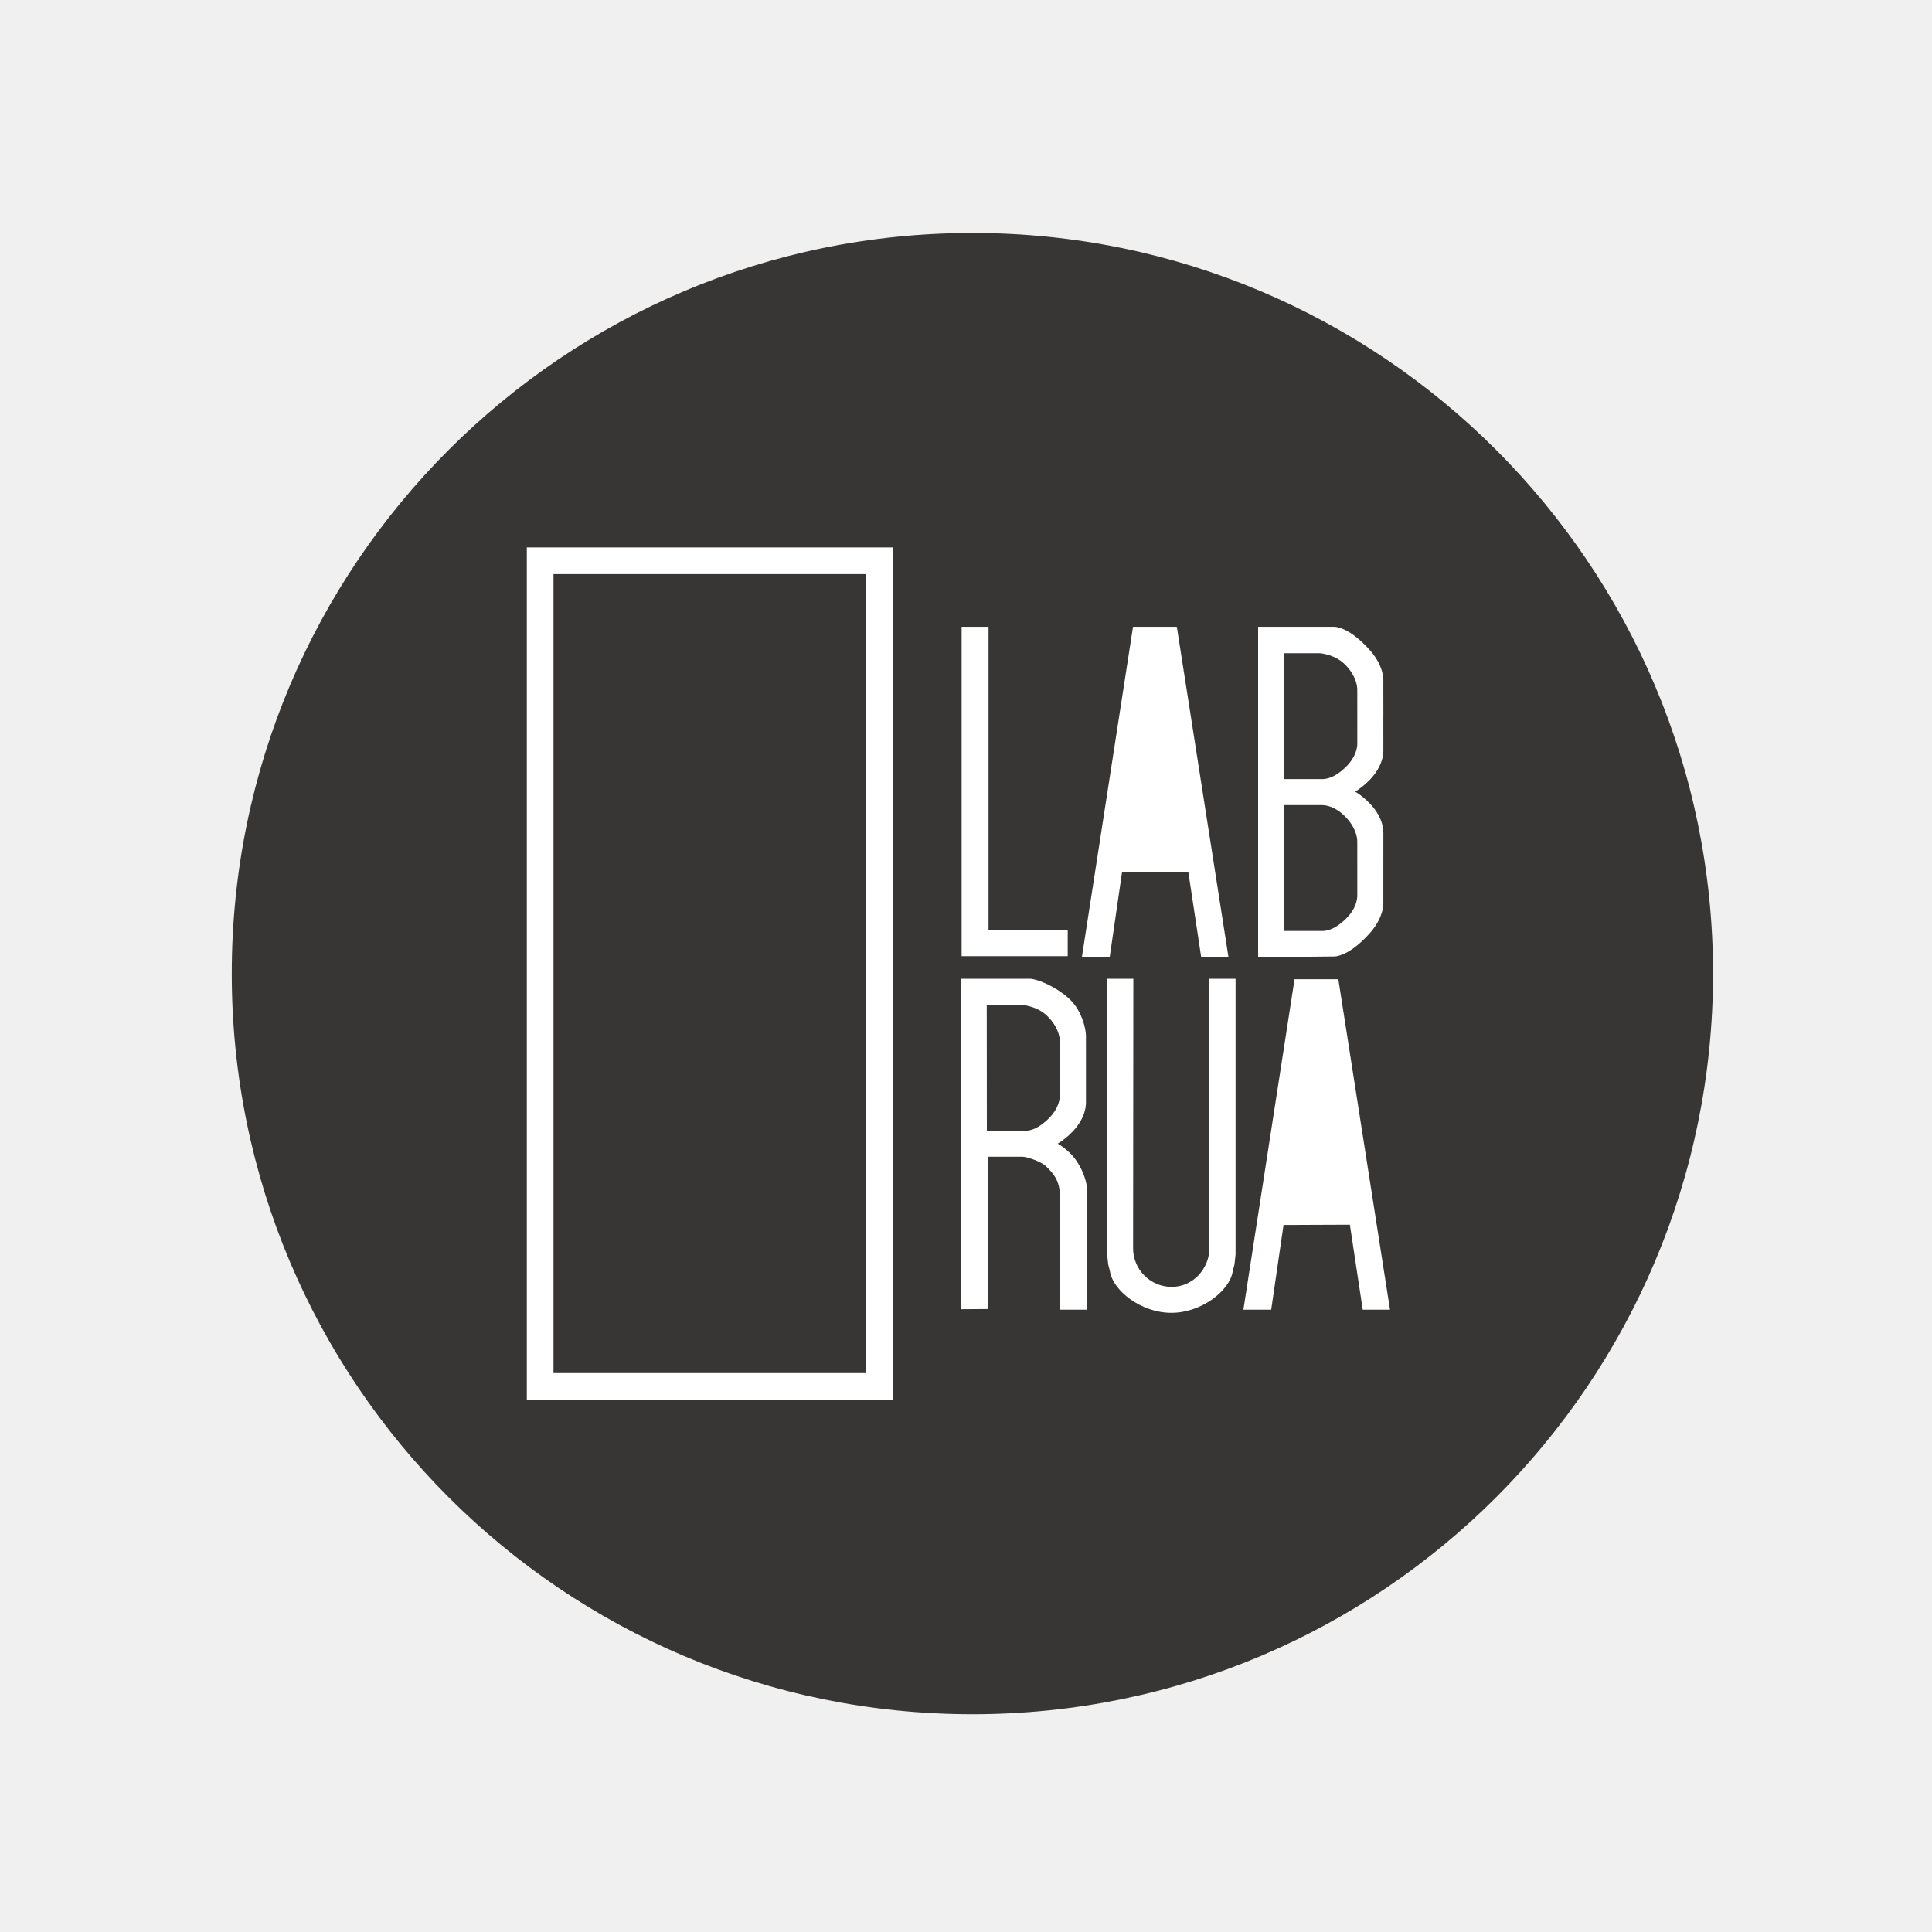
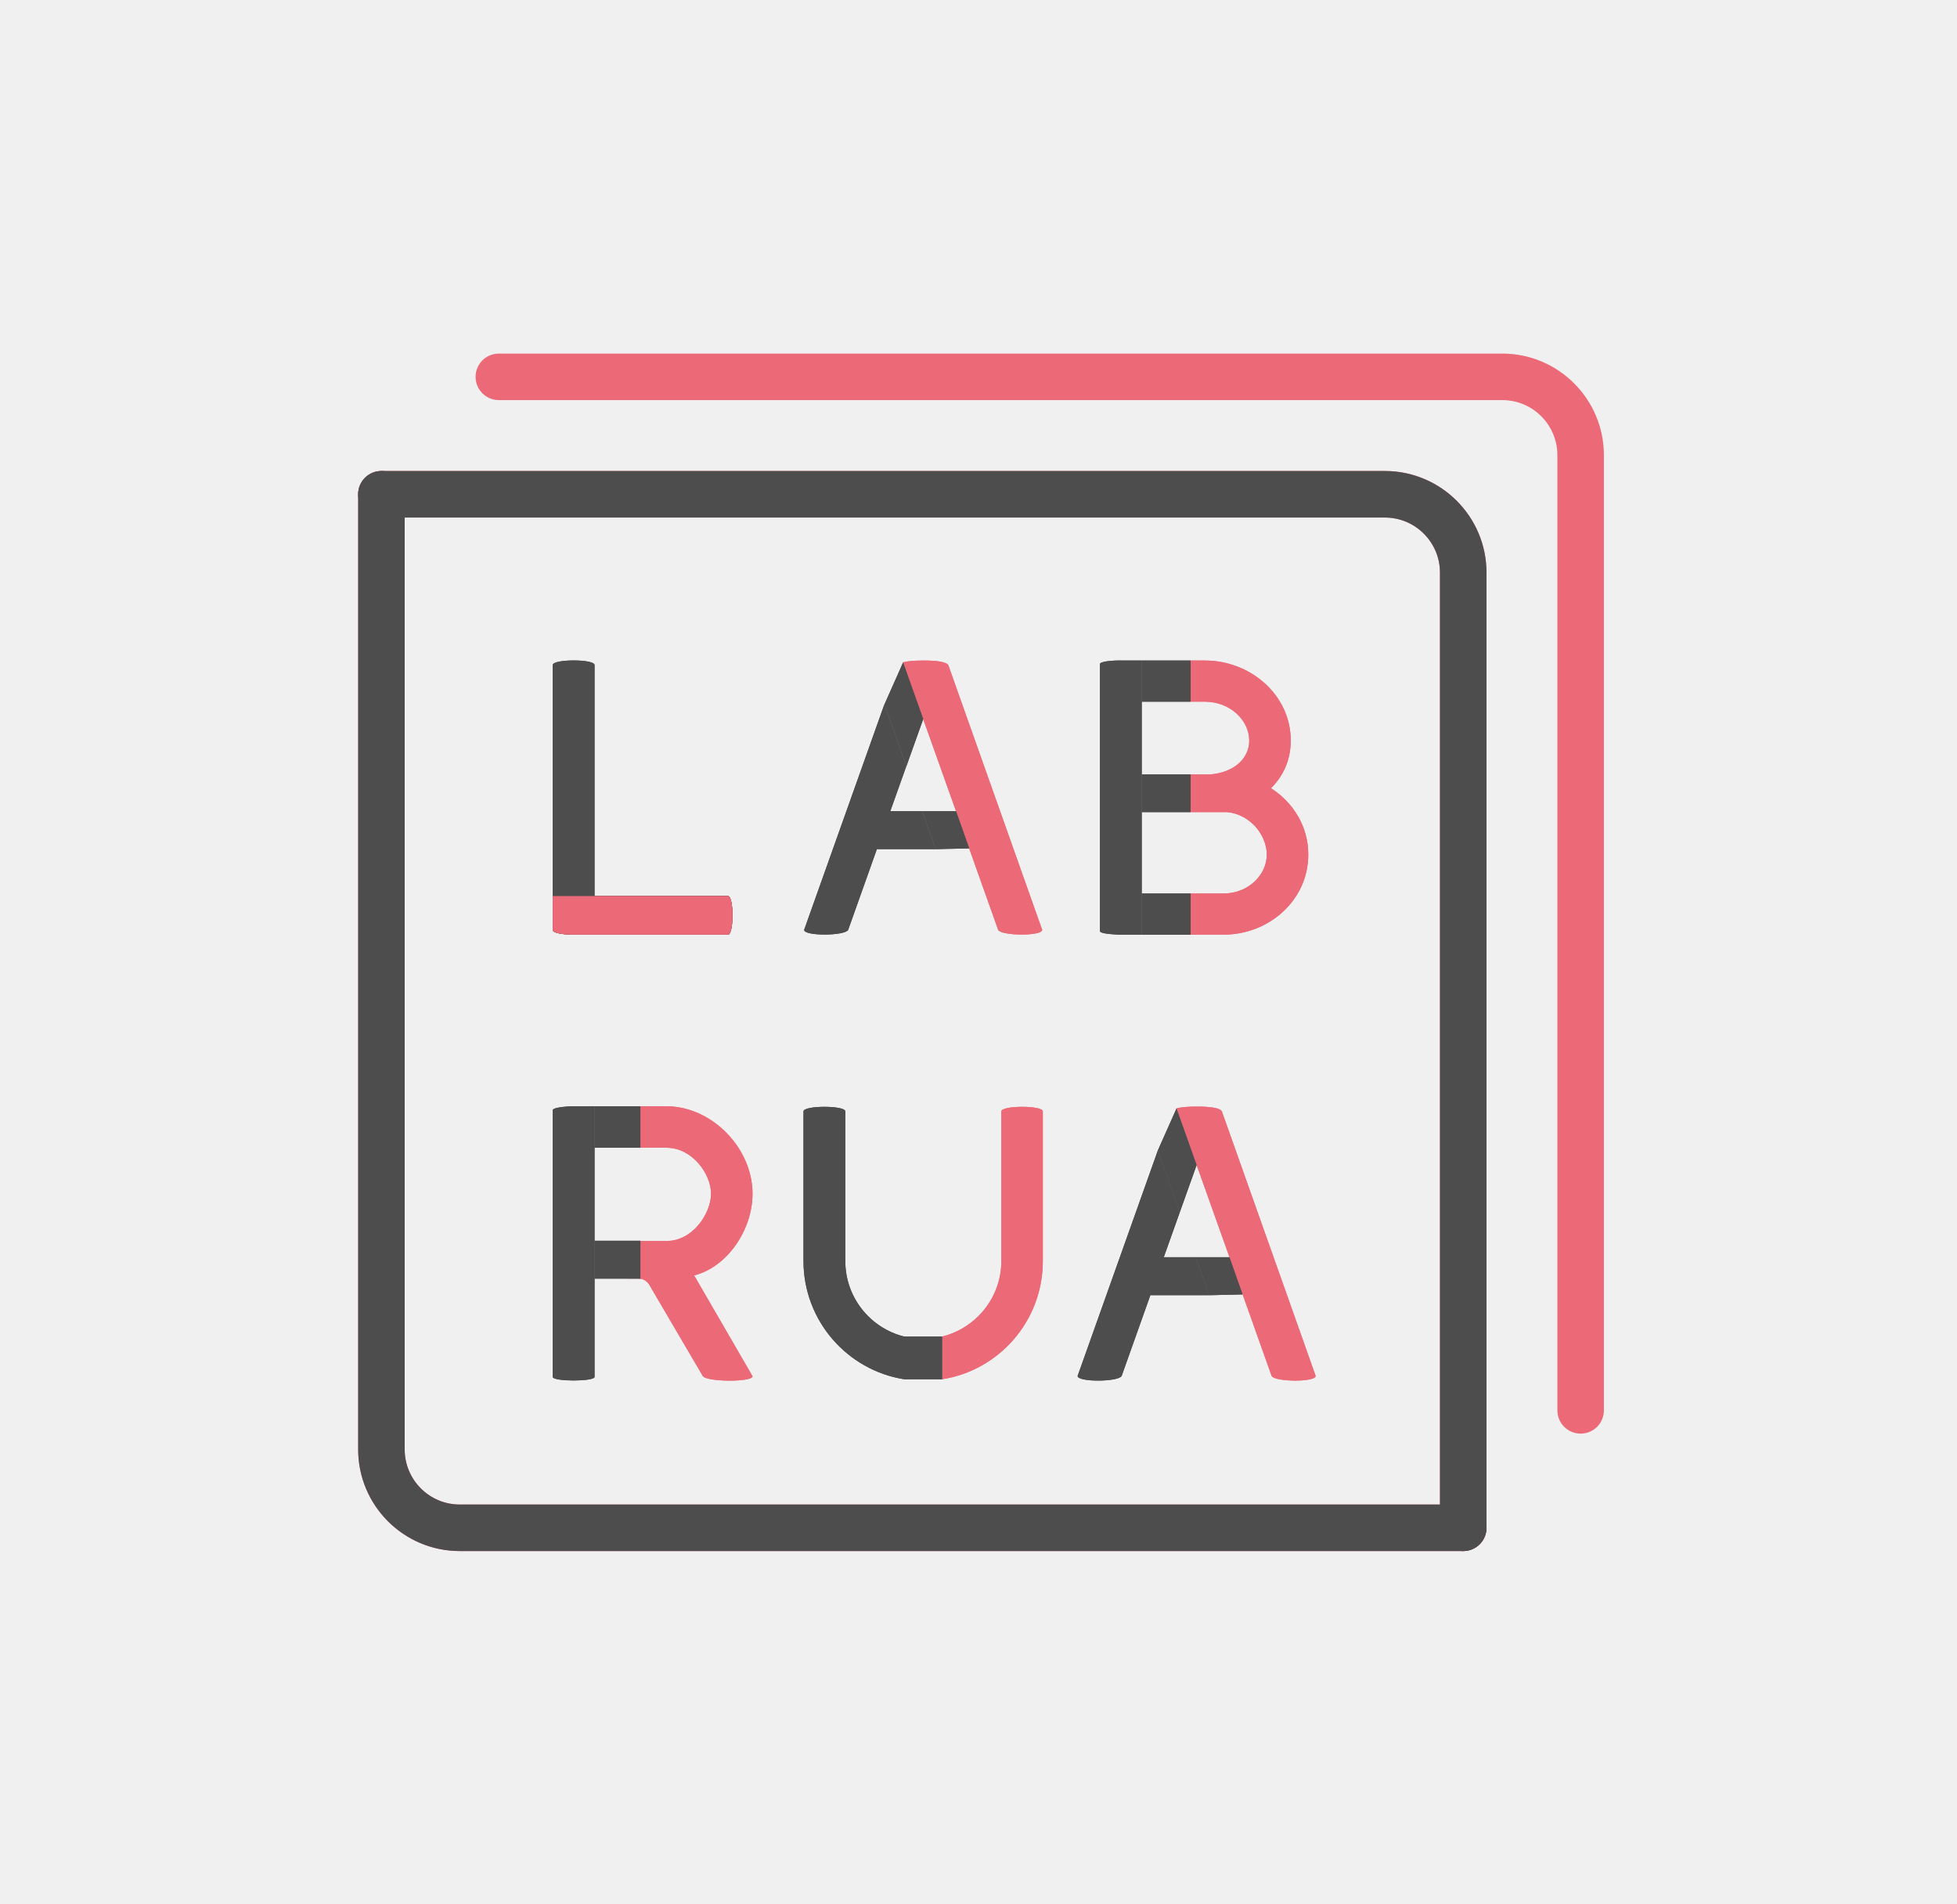
- <svg xmlns="http://www.w3.org/2000/svg" version="1.1" x="0px" y="0px" width="850.394px" height="850.394px" viewBox="0 0 850.394 850.394" enable-background="new 0 0 850.394 850.394" xml:space="preserve">
-   <g id="traços">
-     <path fill="none" d="M15.879,362.35" />
-   </g>
-   <g id="Camada_2">
-     <circle fill="#383535" cx="428.016" cy="428.543" r="326" />
+ <svg xmlns="http://www.w3.org/2000/svg" version="1.1" id="Layer_1" x="0px" y="0px" width="772px" height="751px" viewBox="0 0 772 751" enable-background="new 0 0 772 751" xml:space="preserve">
+   <g>
    <g>
-       <path fill="#FFFFFF" d="M608.915,314.94c0.001,2.684-0.02-14.399-0.02-14.399c0.266-4.983-2.119-10.168-6.096-14.56    c-4.346-4.8-9.722-9.3-15.075-10.09h-33.945v39.04l0,68.494l0,37.908l33.945-0.328c5.353-0.79,10.729-5.29,15.075-10.09    c3.977-4.392,6.362-9.577,6.096-14.56l0.005-12.931l0.006-16.134c0.197-5.385-2.653-10.728-7.453-15.075    c-1.705-1.544-3.252-2.761-4.984-3.767c1.68-0.993,3.329-2.269,4.984-3.767c4.8-4.346,7.65-9.69,7.453-15.075L608.9,314.94" />
-       <polygon fill="#FFFFFF" points="423.273,275.891 435.116,275.891 435.116,409.442 469.969,409.442 469.969,420.871     423.273,420.871   " />
-       <polygon fill="#FFFFFF" points="498.714,275.891 517.993,275.891 540.735,421.333 528.729,421.333 523.072,383.93     493.865,384.045 488.44,421.333 476.203,421.333   " />
-       <polygon fill="#FFFFFF" points="569.811,431.03 589.089,431.03 611.831,576.472 599.826,576.472 594.169,539.069 564.962,539.185     559.537,576.472 547.3,576.472   " />
-       <path fill="none" d="M407.862,275.891" />
-       <path fill="none" d="M587.724,346.099" />
-       <path fill="#FFFFFF" d="M532.307,549.155V430.828h11.544v117.836v3.521l-0.491,4.445l-0.779,3.059    c-1.291,8.228-13.464,18.168-26.999,18.168c-13.534,0-25.708-9.94-26.999-18.168l-0.779-3.059l-0.491-4.445v-3.521V430.828h11.544    l-0.112,118.622c0,9.384,7.608,16.992,16.992,16.992c9.384,0,16.633-7.967,16.633-17.351" />
-       <path fill="#FFFFFF" d="M422.876,471.402V576.27l11.999-0.087v-67.044h14.95c2.136-0.094,8.347,2.226,10.065,3.756    c4.712,4.197,6.386,7.544,6.72,13.126v50.452h11.96v-51.473c0.197-5.385-3.221-13.5-8.02-17.847    c-1.705-1.544-3.252-2.761-4.984-3.767c1.68-0.993,3.329-2.269,4.984-3.767c4.8-4.346,7.65-9.69,7.453-15.075l-0.005-13.141    l-0.005-14.08c0.266-4.983-2.12-12.012-6.096-16.404c-4.346-4.8-12.706-9.3-18.059-10.09h-30.961V471.402z" />
-       <path fill="#383535" d="M466.523,471.388l0.013,10.112c0.155,4.129-2.027,8.228-5.704,11.564c-3.364,3.052-6.701,4.9-10.522,4.699    l-15.931,0.014l-0.023-26.361l-0.026-29.051l15.931-0.014c4.105,0.602,8.228,2.027,11.564,5.704    c3.052,3.364,4.885,7.339,4.684,11.159L466.523,471.388z" />
-       <path fill="none" d="M624.141,312.255" />
-       <path fill="#383535" d="M597.433,314.94l0.004,11.744c0.151,4.129-2.034,8.226-5.714,11.559    c-3.367,3.049-6.706,4.894-10.526,4.689h-15.931v-28.001v-27.411h15.931c4.104,0.605,8.226,2.034,11.559,5.714    c3.049,3.367,4.878,7.343,4.674,11.164L597.433,314.94z" />
-       <path fill="#383535" d="M565.266,383.424v26.364h15.931c3.821,0.204,7.159-1.64,10.526-4.689c3.68-3.332,5.865-7.429,5.714-11.559    l-0.004-10.116l-0.004-12.169c0.204-3.821-1.625-7.796-4.674-11.164c-3.333-3.68-7.43-5.865-11.559-5.714h-15.931V383.424z" />
-       <rect x="231.891" y="240.96" fill="#FFFFFF" width="161.044" height="375.165" />
-       <rect x="243.631" y="252.7" fill="#383535" width="137.564" height="351.685" />
+       <g>
+         <g>
+           <g>
+             <g>
+               <path fill="#EC6A78" d="M577.217,611.79c-5.068,0-9.176-4.108-9.176-9.176V225.849c0-11.973-9.74-21.714-21.712-21.714        H150.466c-5.068,0-9.176-4.108-9.176-9.176s4.108-9.176,9.176-9.176h395.863c22.092,0,40.064,17.974,40.064,40.066v376.765        C586.393,607.682,582.285,611.79,577.217,611.79z" />
+             </g>
+           </g>
+         </g>
+         <g>
+           <g>
+             <g>
+               <path fill="#EC6A78" d="M150.466,185.783c5.068,0,9.176,4.108,9.176,9.176v376.765c0,11.973,9.74,21.714,21.712,21.714        h395.863c5.068,0,9.176,4.108,9.176,9.176s-4.108,9.176-9.176,9.176H181.354c-22.092,0-40.064-17.974-40.064-40.066V194.959        C141.29,189.891,145.398,185.783,150.466,185.783z" />
+             </g>
+           </g>
+         </g>
+         <g>
+           <g>
+             <g>
+               <g>
+                 <path fill="#4E4D4D" d="M225.732,368.668c-4.028-0.125-7.679-0.63-7.679-1.889V262.294c0-2.392,16.491-2.392,16.491,0v91.142         h52.62c2.392,0,2.392,15.232,0,15.232H225.732z" />
+               </g>
+             </g>
+           </g>
+         </g>
+         <g>
+           <g>
+             <g>
+               <g>
+                 <g>
+                   <path fill="#4E4D4D" d="M450.421,352.429h-0.023v-32.102h0.023v-14.854h-0.023v-28.703h0.023v-16.239h-7.198          c-4.406-0.125-9.315,0.377-9.315,1.385v105.367c0,0.63,2.266,1.132,7.301,1.385h9.213V352.429z" />
+                 </g>
+               </g>
+             </g>
+           </g>
+           <g>
+             <g>
+               <g>
+                 <g>
+                   <path fill="#EC6A78" d="M501.367,310.886c4.784-4.658,7.805-11.078,7.805-18.757c0-18.002-15.862-31.597-33.864-31.597          h-5.641v16.239h5.641c9.945,0,17.498,7.302,17.498,15.359c0,7.427-6.546,12.715-15.61,13.344h-7.529v14.854h14.453          c9.189,0.882,15.609,9.189,15.609,16.743c0,7.931-7.175,15.358-17.121,15.358h-12.942v16.239h12.942          c18.002,0,33.486-13.595,33.486-31.597C516.096,325.993,510.179,316.552,501.367,310.886z" />
+                 </g>
+               </g>
+             </g>
+           </g>
+         </g>
+         <g>
+           <g>
+             <g>
+               <g>
+                 <g>
+                   <path fill="#4E4D4D" d="M234.573,489.467h-0.028v-36.76h0.028v-16.364h-8.589c-4.532,0.125-7.931,0.755-7.931,1.51v105.242          c0,1.887,16.491,1.887,16.491,0v-38.774h0.028V489.467z" />
+                 </g>
+               </g>
+             </g>
+           </g>
+           <g>
+             <g>
+               <g>
+                 <g>
+                   <path fill="#EC6A78" d="M296.858,470.835c0-17.876-15.862-34.366-33.864-34.492h-15.076v16.364h15.076          c9.945,0,17.499,10.198,17.499,18.128c0,7.931-7.428,18.757-17.499,18.632h-15.076v14.854h3.998          c2.644,0,4.028,1.889,4.784,3.399l20.519,34.996c1.259,2.393,19.638,2.518,19.638,0.127l-23.037-39.781          C286.913,499.789,296.858,485.061,296.858,470.835z" />
+                 </g>
+               </g>
+             </g>
+           </g>
+         </g>
+         <g>
+           <g>
+             <g>
+               <g>
+                 <path fill="#EC6A78" d="M395.011,438.358v59.039c0,14.431-9.998,26.468-23.338,29.782v16.847         c22.536-3.547,39.703-23.081,39.703-46.629v-59.039C411.377,435.965,395.011,435.965,395.011,438.358z" />
+               </g>
+             </g>
+           </g>
+         </g>
+         <g>
+           <g>
+             <g>
+               <g>
+                 <path fill="#4E4D4D" d="M356.666,527.177c-13.309-3.317-23.212-15.351-23.212-29.78v-59.039c0-2.393-16.491-2.393-16.491,0         v59.039c0,23.537,17.256,43.064,39.703,46.624V527.177z" />
+               </g>
+             </g>
+           </g>
+         </g>
+         <g>
+           <g>
+             <g>
+               <g>
+                 <g>
+                   <path fill="#EC6A78" d="M481.998,438.356c-0.756-1.385-4.658-1.887-9.82-1.887c-3.404,0-6.269,0.213-8.059,0.731          l7.931,22.309l0.001-0.004l12.966,36.382h-0.034l12.192,34.294l4.46,12.535c1.259,2.393,17.372,2.518,17.372,0          L481.998,438.356z" />
+                 </g>
+               </g>
+             </g>
+           </g>
+           <g>
+             <g>
+               <g>
+                 <g>
+                   <path fill="#4E4D4D" d="M471.688,495.887h-12.601l6.317-17.726l-8.651-24.401l-31.655,88.955c0,2.518,16.113,2.393,17.372,0          l11.329-31.848h23.2L471.688,495.887z" />
+                 </g>
+               </g>
+             </g>
+           </g>
+         </g>
+         <g>
+           <g>
+             <g>
+               <g>
+                 <path d="M378.961,366.779" />
+               </g>
+             </g>
+           </g>
+         </g>
+         <g>
+           <g>
+             <g>
+               <g>
+                 <g>
+                   <path fill="#4E4D4D" d="M363.805,319.95h-12.602l6.317-17.726l-8.651-24.401l-31.655,88.957c0,2.518,16.113,2.393,17.372,0          l11.329-31.848h23.201L363.805,319.95z" />
+                 </g>
+               </g>
+             </g>
+           </g>
+           <g>
+             <g>
+               <g>
+                 <g>
+                   <path fill="#EC6A78" d="M374.115,262.419c-0.756-1.385-4.658-1.887-9.82-1.887c-3.402,0-6.267,0.212-8.056,0.73l7.939,22.33          l12.957,36.358h-0.031l16.649,46.829c1.258,2.393,17.372,2.518,17.372,0L374.115,262.419z" />
+                 </g>
+               </g>
+             </g>
+           </g>
+         </g>
+         <g>
+           <g>
+             <g>
+               <g>
+                 <g>
+                   <rect x="450.421" y="352.429" fill="#4E4D4D" width="19.246" height="16.239" />
+                 </g>
+               </g>
+             </g>
+           </g>
+           <g>
+             <g>
+               <g>
+                 <g>
+                   <rect x="450.421" y="305.474" fill="#4E4D4D" width="19.246" height="14.854" />
+                 </g>
+               </g>
+             </g>
+           </g>
+           <g>
+             <g>
+               <g>
+                 <g>
+                   <rect x="450.421" y="260.532" fill="#4E4D4D" width="19.246" height="16.239" />
+                 </g>
+               </g>
+             </g>
+           </g>
+           <g>
+             <g>
+               <g>
+                 <g>
+                   <rect x="234.572" y="436.344" fill="#4E4D4D" width="18.065" height="16.364" />
+                 </g>
+               </g>
+             </g>
+           </g>
+           <g>
+             <g>
+               <g>
+                 <g>
+                   <rect x="234.572" y="489.4" fill="#4E4D4D" width="18.065" height="14.945" />
+                 </g>
+               </g>
+             </g>
+           </g>
+           <g>
+             <g>
+               <g>
+                 <polygon fill="#4E4D4D" points="356.666,527.177 371.673,527.179 371.673,544.026 356.666,544.021        " />
+               </g>
+             </g>
+           </g>
+           <g>
+             <g>
+               <g>
+                 <g>
+                   <polygon fill="#4E4D4D" points="464.12,437.2 456.752,453.761 465.403,478.162 472.051,459.51         " />
+                 </g>
+               </g>
+             </g>
+           </g>
+           <g>
+             <g>
+               <g>
+                 <g>
+                   <polyline fill="#4E4D4D" points="471.688,495.887 485.019,495.887 490.203,510.566 476.999,510.868         " />
+                 </g>
+               </g>
+             </g>
+           </g>
+           <g>
+             <g>
+               <g>
+                 <g>
+                   <polygon fill="#4E4D4D" points="356.274,261.266 348.906,277.827 357.557,302.228 364.205,283.575         " />
+                 </g>
+               </g>
+             </g>
+           </g>
+           <g>
+             <g>
+               <g>
+                 <g>
+                   <polyline fill="#4E4D4D" points="363.842,319.953 377.173,319.953 382.357,334.632 369.153,334.934         " />
+                 </g>
+               </g>
+             </g>
+           </g>
+         </g>
+         <g>
+           <g>
+             <g>
+               <g>
+                 <path fill="#EC6A78" d="M234.544,353.436h52.62c2.392,0,2.392,15.232,0,15.232h-61.433c-4.028-0.125-7.679-0.63-7.679-1.889         v-13.343H234.544z" />
+               </g>
+             </g>
+           </g>
+         </g>
+       </g>
+       <g>
+         <g>
+           <path fill="#FF7276" stroke="#4E4D4D" stroke-miterlimit="10" d="M603.825,208.619" />
+         </g>
+       </g>
+       <g>
+         <g>
+           <g>
+             <path fill="#EC6A78" d="M623.534,565.473c-5.068,0-9.176-4.108-9.176-9.176V179.532c0-11.973-9.74-21.714-21.712-21.714       H196.783c-5.068,0-9.176-4.108-9.176-9.176c0-5.068,4.108-9.176,9.176-9.176h395.863c22.092,0,40.064,17.974,40.064,40.066       v376.765C632.71,561.365,628.602,565.473,623.534,565.473z" />
+           </g>
+         </g>
+       </g>
+     </g>
+     <g>
+       <g>
+         <g>
+           <g>
+             <path fill="#4E4D4D" d="M577.217,611.79c-5.068,0-9.176-4.108-9.176-9.176V225.849c0-11.973-9.74-21.714-21.712-21.714H150.466       c-5.068,0-9.176-4.108-9.176-9.176s4.108-9.176,9.176-9.176h395.863c22.092,0,40.064,17.974,40.064,40.066v376.765       C586.393,607.682,582.285,611.79,577.217,611.79z" />
+           </g>
+         </g>
+       </g>
+       <g>
+         <g>
+           <g>
+             <path fill="#4E4D4D" d="M150.466,185.783c5.068,0,9.176,4.108,9.176,9.176v376.765c0,11.973,9.74,21.714,21.712,21.714h395.863       c5.068,0,9.176,4.108,9.176,9.176s-4.108,9.176-9.176,9.176H181.354c-22.092,0-40.064-17.974-40.064-40.066V194.959       C141.29,189.891,145.398,185.783,150.466,185.783z" />
+           </g>
+         </g>
+       </g>
+       <g>
+         <g>
+           <g>
+             <g>
+               <path fill="#4E4D4D" d="M225.732,368.668c-4.028-0.125-7.679-0.63-7.679-1.889V262.294c0-2.392,16.491-2.392,16.491,0v91.142        h52.62c2.392,0,2.392,15.232,0,15.232H225.732z" />
+             </g>
+           </g>
+         </g>
+       </g>
+       <g>
+         <g>
+           <g>
+             <g>
+               <g>
+                 <path fill="#4E4D4D" d="M450.421,352.429h-0.023v-32.102h0.023v-14.854h-0.023v-28.703h0.023v-16.239h-7.198         c-4.406-0.125-9.315,0.377-9.315,1.385v105.367c0,0.63,2.266,1.132,7.301,1.385h9.213V352.429z" />
+               </g>
+             </g>
+           </g>
+         </g>
+         <g>
+           <g>
+             <g>
+               <g>
+                 <path fill="#EC6A78" d="M501.367,310.886c4.784-4.658,7.805-11.078,7.805-18.757c0-18.002-15.862-31.597-33.864-31.597         h-5.641v16.239h5.641c9.945,0,17.498,7.302,17.498,15.359c0,7.427-6.546,12.715-15.61,13.344h-7.529v14.854h14.453         c9.189,0.882,15.609,9.189,15.609,16.743c0,7.931-7.175,15.358-17.121,15.358h-12.942v16.239h12.942         c18.002,0,33.486-13.595,33.486-31.597C516.096,325.993,510.179,316.552,501.367,310.886z" />
+               </g>
+             </g>
+           </g>
+         </g>
+       </g>
+       <g>
+         <g>
+           <g>
+             <g>
+               <g>
+                 <path fill="#4E4D4D" d="M234.573,489.467h-0.028v-36.76h0.028v-16.364h-8.589c-4.532,0.125-7.931,0.755-7.931,1.51v105.242         c0,1.887,16.491,1.887,16.491,0v-38.774h0.028V489.467z" />
+               </g>
+             </g>
+           </g>
+         </g>
+         <g>
+           <g>
+             <g>
+               <g>
+                 <path fill="#EC6A78" d="M296.858,470.835c0-17.876-15.862-34.366-33.864-34.492h-15.076v16.364h15.076         c9.945,0,17.499,10.198,17.499,18.128c0,7.931-7.428,18.757-17.499,18.632h-15.076v14.854h3.998         c2.644,0,4.028,1.889,4.784,3.399l20.519,34.996c1.259,2.393,19.638,2.518,19.638,0.127l-23.037-39.781         C286.913,499.789,296.858,485.061,296.858,470.835z" />
+               </g>
+             </g>
+           </g>
+         </g>
+       </g>
+       <g>
+         <g>
+           <g>
+             <g>
+               <path fill="#EC6A78" d="M395.011,438.358v59.039c0,14.431-9.998,26.468-23.338,29.782v16.847        c22.536-3.547,39.703-23.081,39.703-46.629v-59.039C411.377,435.965,395.011,435.965,395.011,438.358z" />
+             </g>
+           </g>
+         </g>
+       </g>
+       <g>
+         <g>
+           <g>
+             <g>
+               <path fill="#4E4D4D" d="M356.666,527.177c-13.309-3.317-23.212-15.351-23.212-29.78v-59.039c0-2.393-16.491-2.393-16.491,0        v59.039c0,23.537,17.256,43.064,39.703,46.624V527.177z" />
+             </g>
+           </g>
+         </g>
+       </g>
+       <g>
+         <g>
+           <g>
+             <g>
+               <g>
+                 <path fill="#EC6A78" d="M481.998,438.356c-0.756-1.385-4.658-1.887-9.82-1.887c-3.404,0-6.269,0.213-8.059,0.731         l7.931,22.309l0.001-0.004l12.966,36.382h-0.034l12.192,34.294l4.46,12.535c1.259,2.393,17.372,2.518,17.372,0         L481.998,438.356z" />
+               </g>
+             </g>
+           </g>
+         </g>
+         <g>
+           <g>
+             <g>
+               <g>
+                 <path fill="#4E4D4D" d="M471.688,495.887h-12.601l6.317-17.726l-8.651-24.401l-31.655,88.955c0,2.518,16.113,2.393,17.372,0         l11.329-31.848h23.2L471.688,495.887z" />
+               </g>
+             </g>
+           </g>
+         </g>
+       </g>
+       <g>
+         <g>
+           <g>
+             <g>
+               <path d="M378.961,366.779" />
+             </g>
+           </g>
+         </g>
+       </g>
+       <g>
+         <g>
+           <g>
+             <g>
+               <g>
+                 <path fill="#4E4D4D" d="M363.805,319.95h-12.602l6.317-17.726l-8.651-24.401l-31.655,88.957c0,2.518,16.113,2.393,17.372,0         l11.329-31.848h23.201L363.805,319.95z" />
+               </g>
+             </g>
+           </g>
+         </g>
+         <g>
+           <g>
+             <g>
+               <g>
+                 <path fill="#EC6A78" d="M374.115,262.419c-0.756-1.385-4.658-1.887-9.82-1.887c-3.402,0-6.267,0.212-8.056,0.73l7.939,22.33         l12.957,36.358h-0.031l16.649,46.829c1.258,2.393,17.372,2.518,17.372,0L374.115,262.419z" />
+               </g>
+             </g>
+           </g>
+         </g>
+       </g>
+       <g>
+         <g>
+           <g>
+             <g>
+               <g>
+                 <rect x="450.421" y="352.429" fill="#4E4D4D" width="19.246" height="16.239" />
+               </g>
+             </g>
+           </g>
+         </g>
+         <g>
+           <g>
+             <g>
+               <g>
+                 <rect x="450.421" y="305.474" fill="#4E4D4D" width="19.246" height="14.854" />
+               </g>
+             </g>
+           </g>
+         </g>
+         <g>
+           <g>
+             <g>
+               <g>
+                 <rect x="450.421" y="260.532" fill="#4E4D4D" width="19.246" height="16.239" />
+               </g>
+             </g>
+           </g>
+         </g>
+         <g>
+           <g>
+             <g>
+               <g>
+                 <rect x="234.572" y="436.344" fill="#4E4D4D" width="18.065" height="16.364" />
+               </g>
+             </g>
+           </g>
+         </g>
+         <g>
+           <g>
+             <g>
+               <g>
+                 <rect x="234.572" y="489.4" fill="#4E4D4D" width="18.065" height="14.945" />
+               </g>
+             </g>
+           </g>
+         </g>
+         <g>
+           <g>
+             <g>
+               <polygon fill="#4E4D4D" points="356.666,527.177 371.673,527.179 371.673,544.026 356.666,544.021       " />
+             </g>
+           </g>
+         </g>
+         <g>
+           <g>
+             <g>
+               <g>
+                 <polygon fill="#4E4D4D" points="464.12,437.2 456.752,453.761 465.403,478.162 472.051,459.51        " />
+               </g>
+             </g>
+           </g>
+         </g>
+         <g>
+           <g>
+             <g>
+               <g>
+                 <polyline fill="#4E4D4D" points="471.688,495.887 485.019,495.887 490.203,510.566 476.999,510.868        " />
+               </g>
+             </g>
+           </g>
+         </g>
+         <g>
+           <g>
+             <g>
+               <g>
+                 <polygon fill="#4E4D4D" points="356.274,261.266 348.906,277.827 357.557,302.228 364.205,283.575        " />
+               </g>
+             </g>
+           </g>
+         </g>
+         <g>
+           <g>
+             <g>
+               <g>
+                 <polyline fill="#4E4D4D" points="363.842,319.953 377.173,319.953 382.357,334.632 369.153,334.934        " />
+               </g>
+             </g>
+           </g>
+         </g>
+       </g>
+       <g>
+         <g>
+           <g>
+             <g>
+               <path fill="#EC6A78" d="M234.544,353.436h52.62c2.392,0,2.392,15.232,0,15.232h-61.433c-4.028-0.125-7.679-0.63-7.679-1.889        v-13.343H234.544z" />
+             </g>
+           </g>
+         </g>
+       </g>
    </g>
  </g>
</svg>
